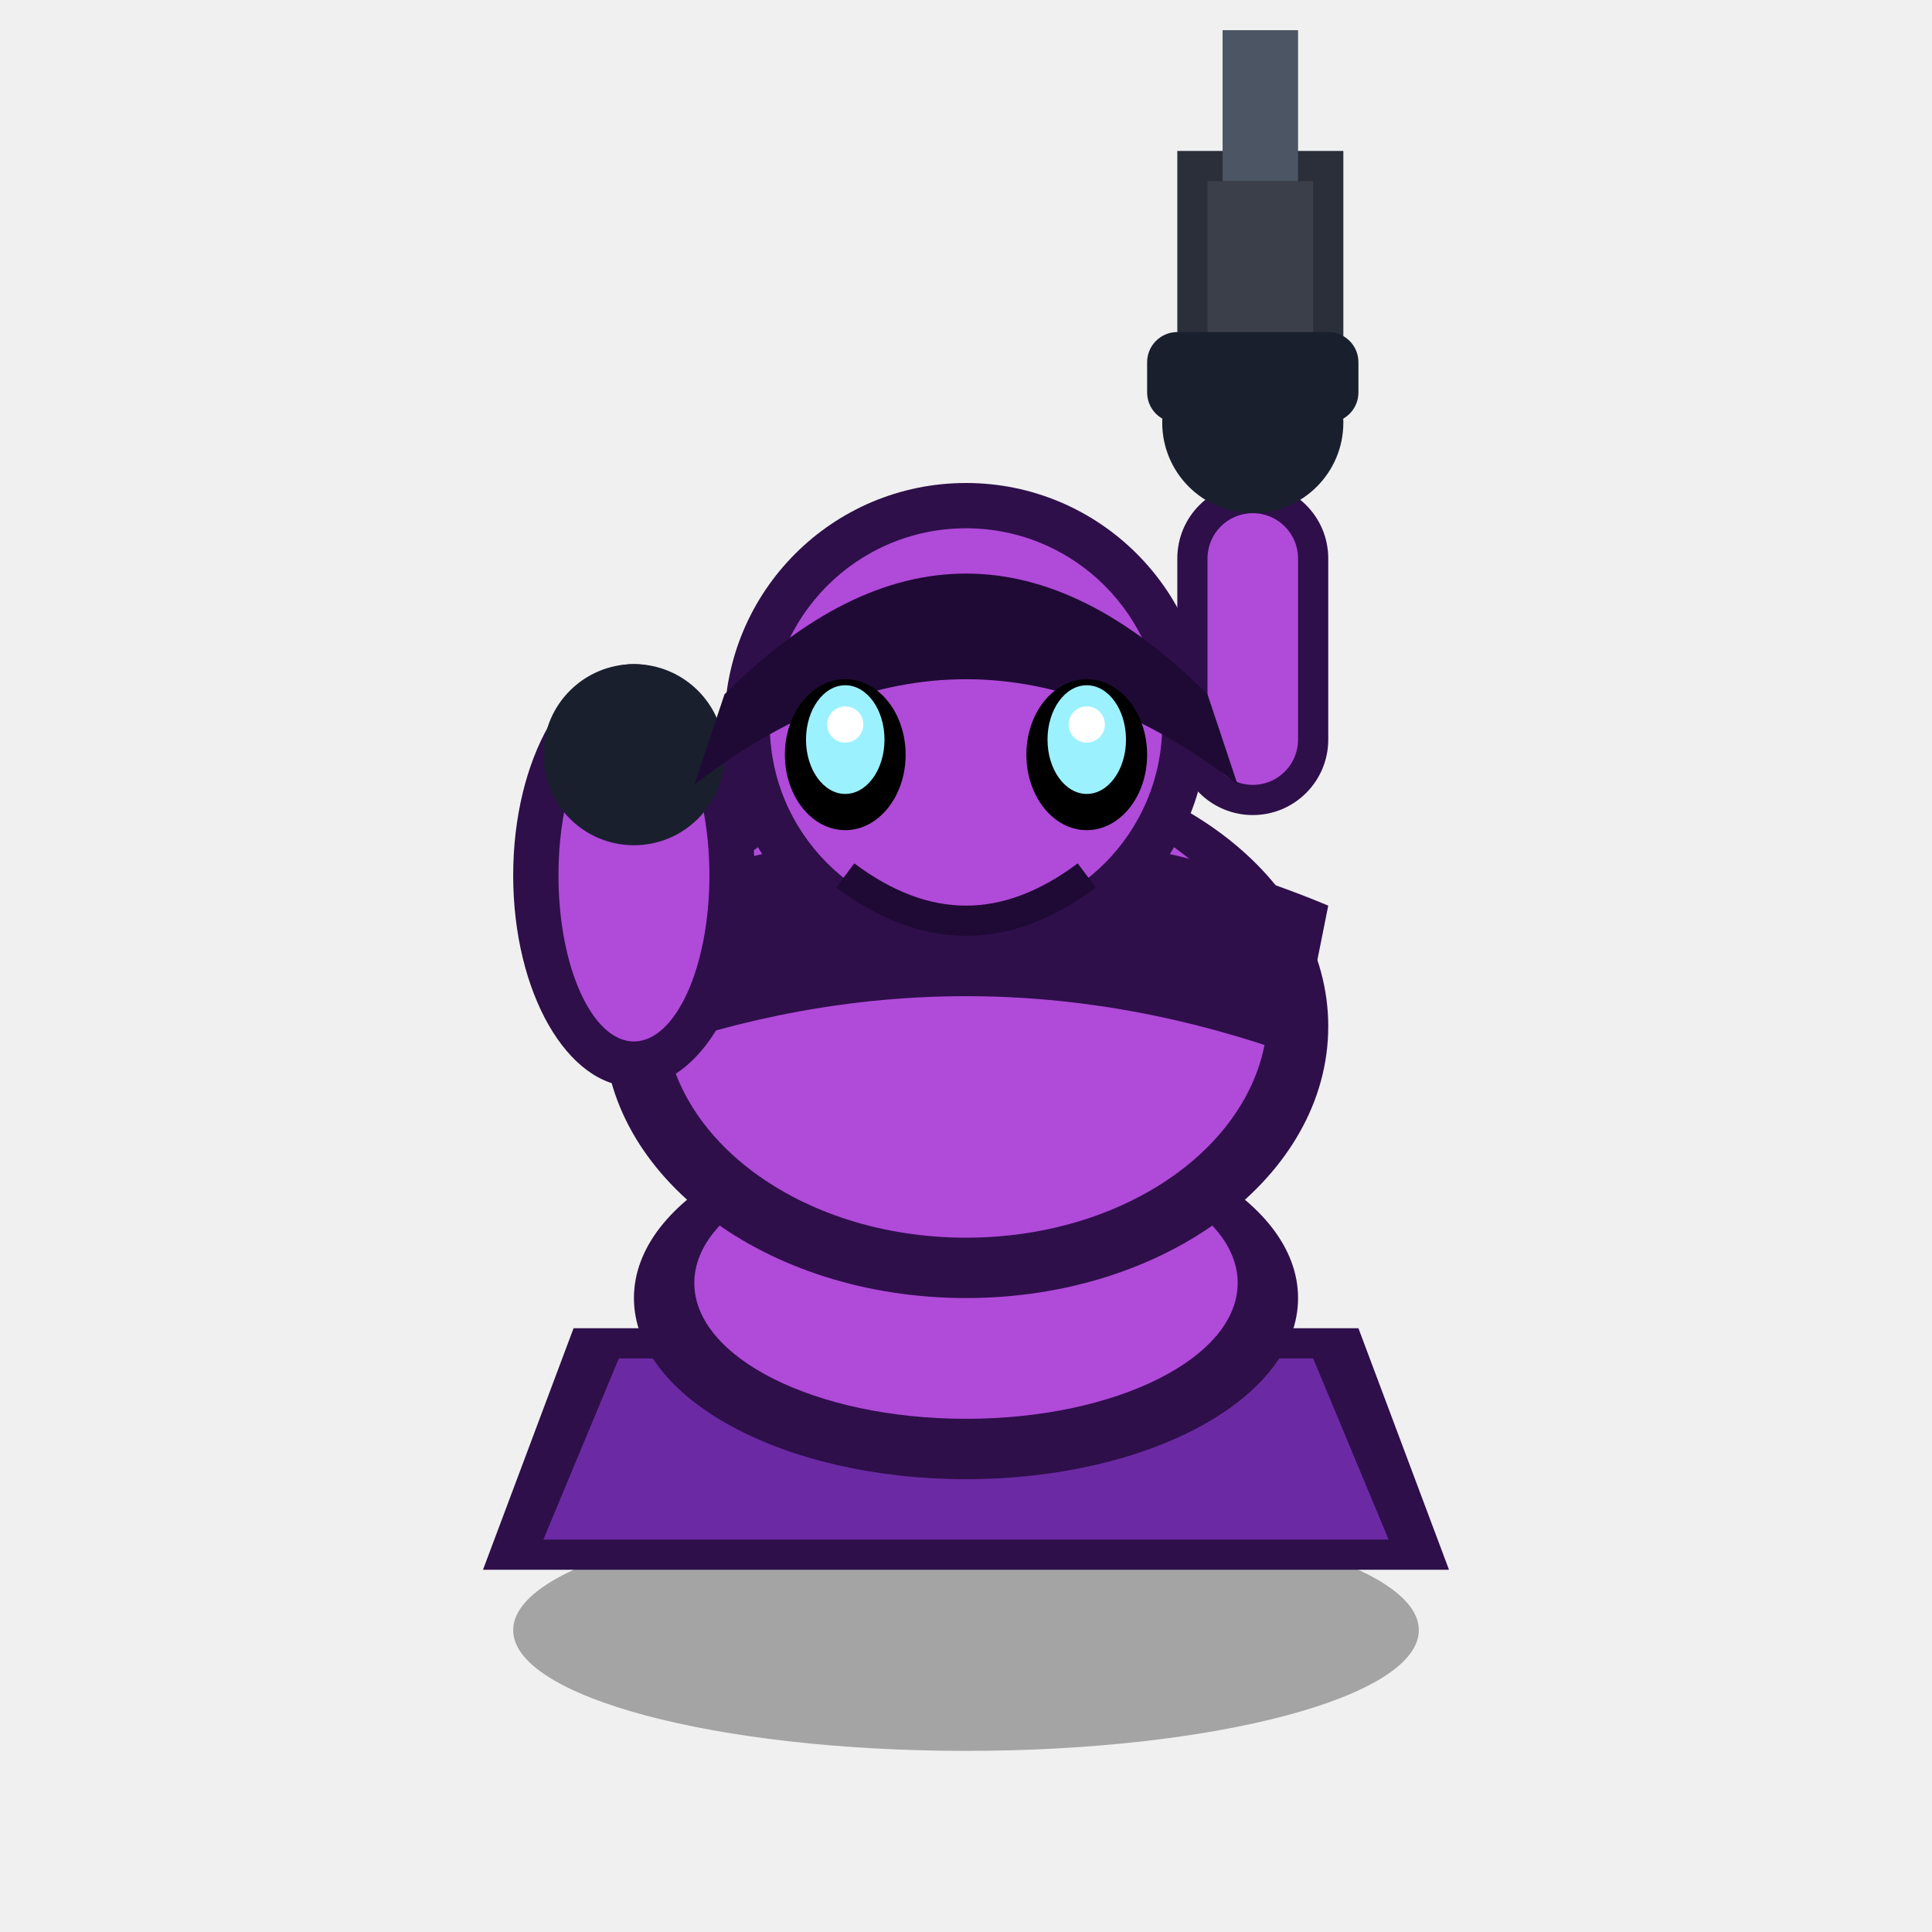
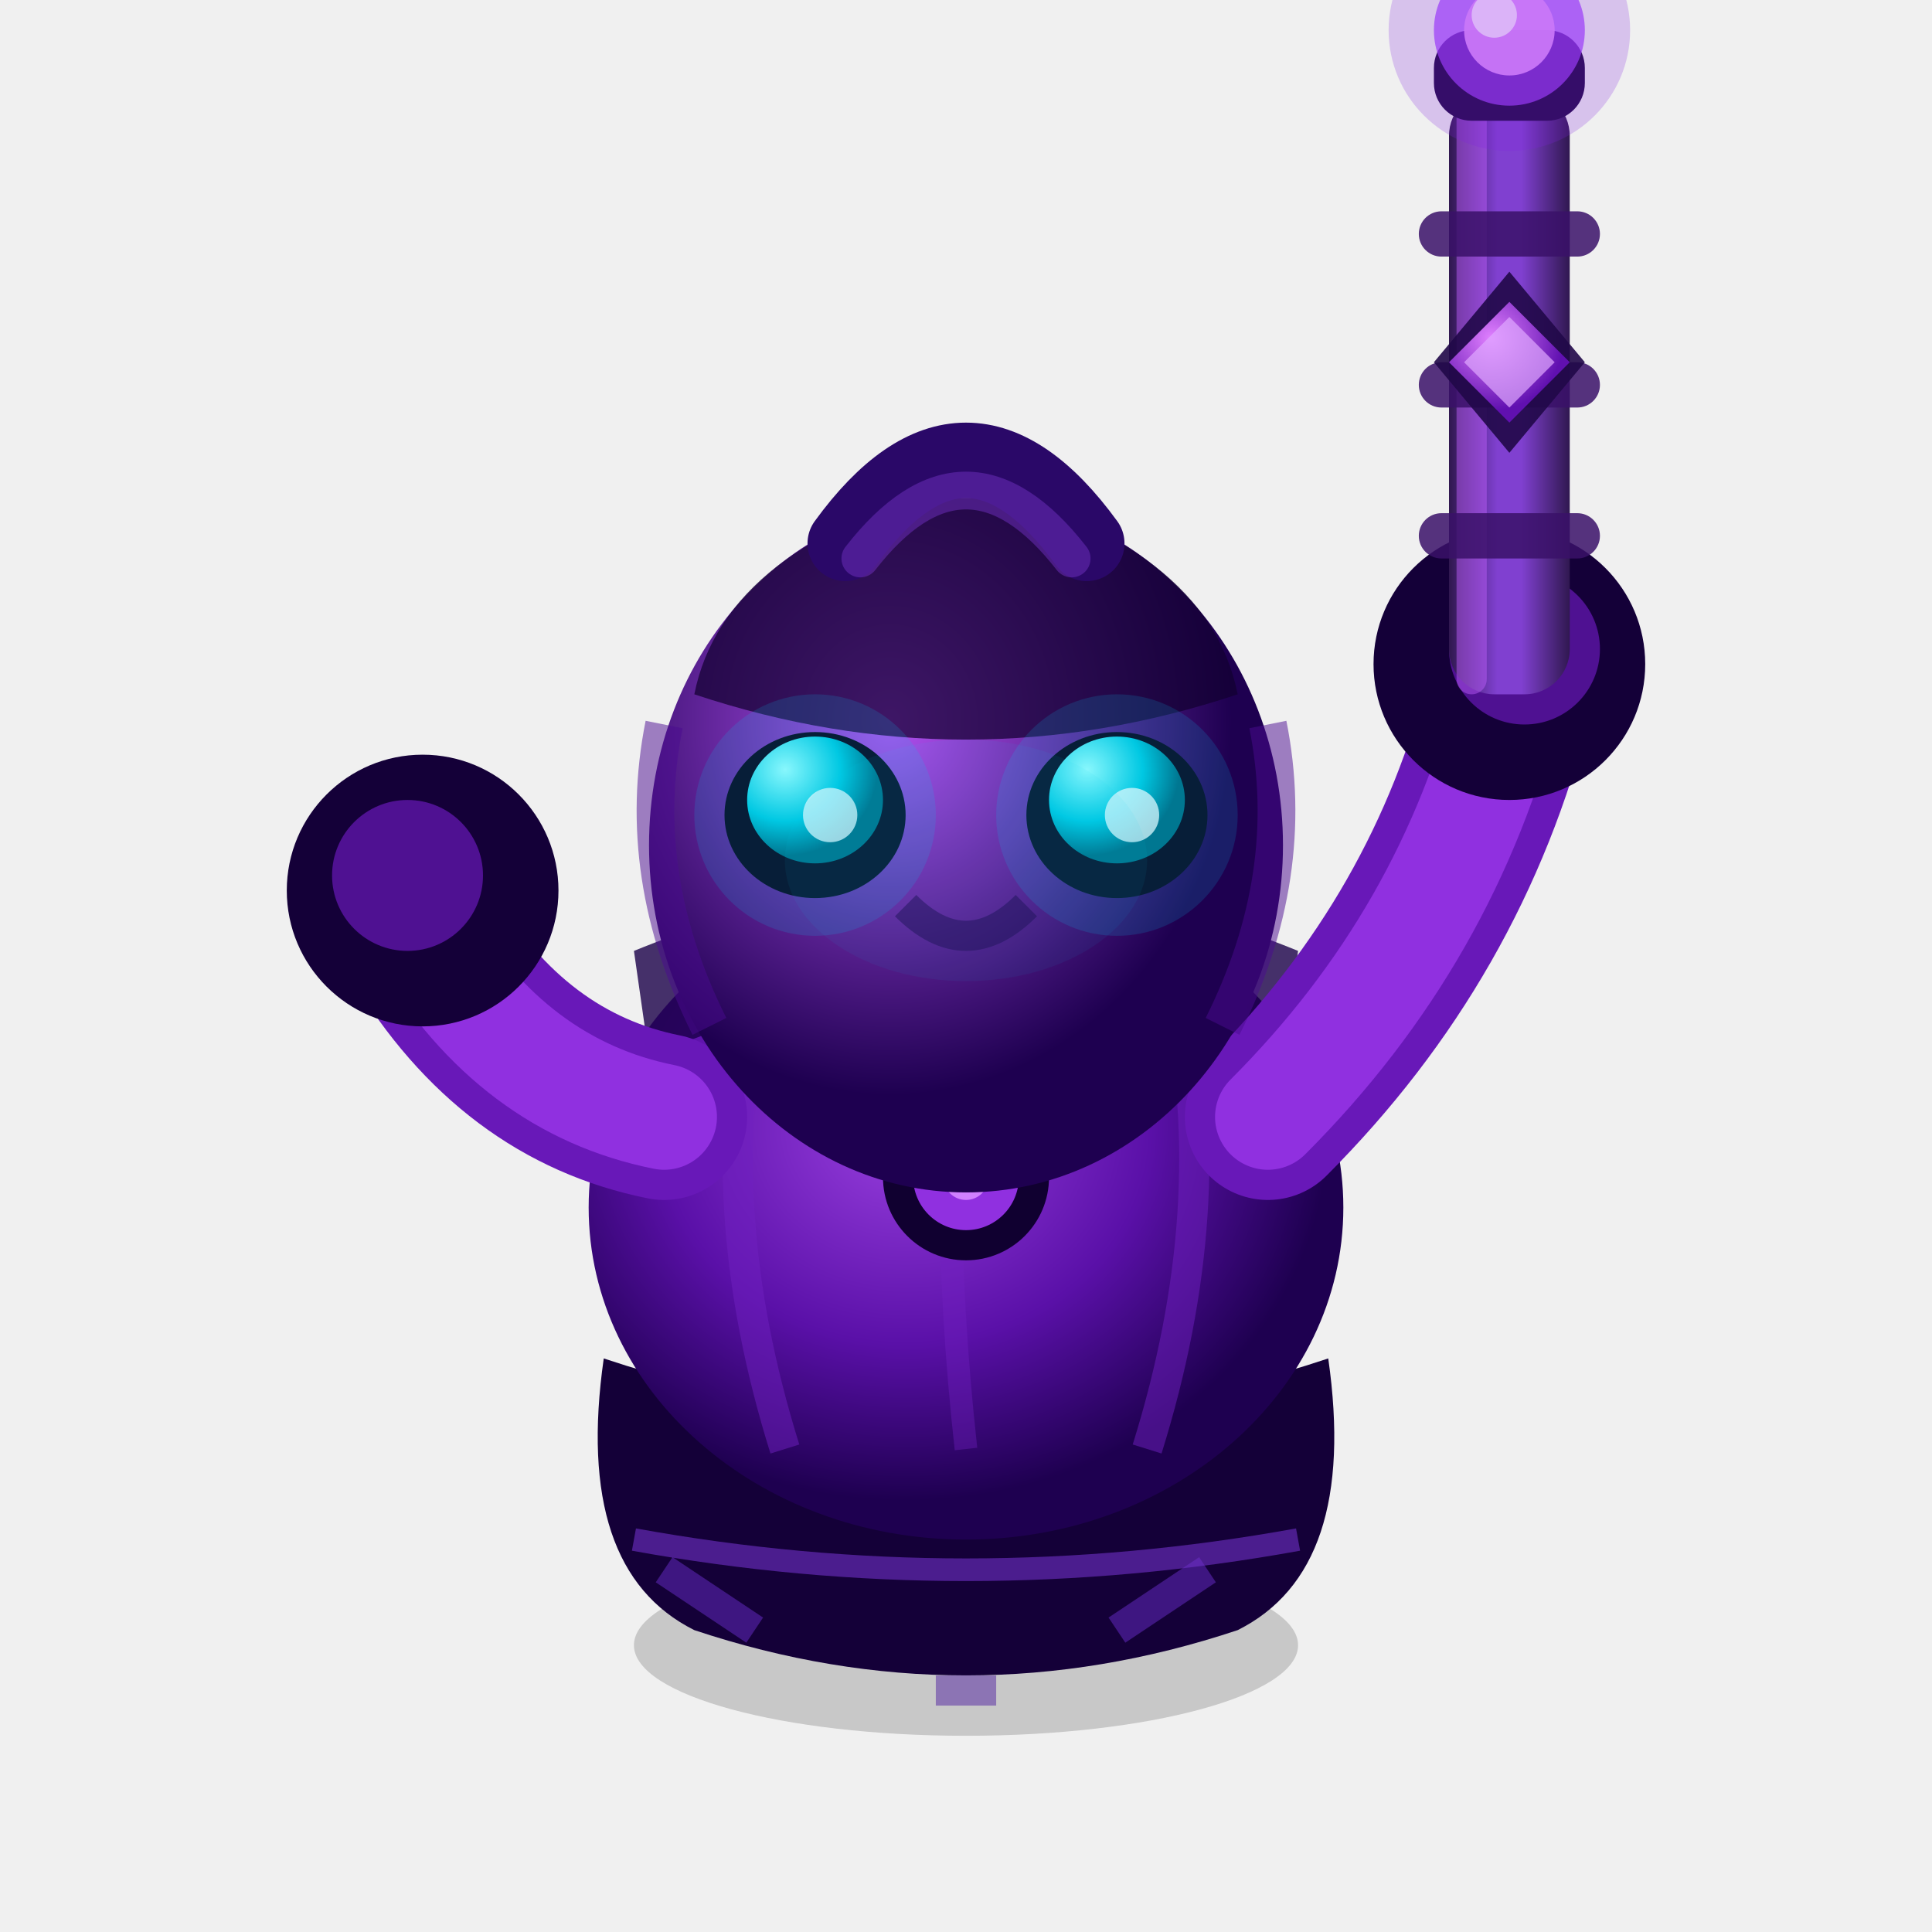
<svg xmlns="http://www.w3.org/2000/svg" viewBox="0 0 128 128">
-   <ellipse cx="64" cy="108" rx="30" ry="8" fill="#000" opacity="0.32" />
-   <path d="M 38 88 L 32 104 L 96 104 L 90 88 Z" fill="#2e0f4a" />
-   <path d="M 41 90 L 36 102 L 92 102 L 87 90 Z" fill="#6b2aa3" />
-   <ellipse cx="64" cy="86" rx="22" ry="12" fill="#2e0f4a" />
-   <ellipse cx="64" cy="85" rx="18" ry="9" fill="#b04ad9" />
-   <ellipse cx="64" cy="68" rx="24" ry="18" fill="#2e0f4a" />
-   <ellipse cx="64" cy="67" rx="20" ry="15" fill="#b04ad9" />
-   <path d="M 40 60 Q 64 50 88 60 L 86 70 Q 64 62 42 70 Z" fill="#2e0f4a" />
-   <ellipse cx="42" cy="58" rx="8" ry="14" fill="#2e0f4a" />
-   <ellipse cx="42" cy="58" rx="5" ry="11" fill="#b04ad9" />
-   <circle cx="42" cy="50" r="6" fill="#1a1f2e" />
-   <rect x="78" y="32" width="10" height="22" rx="5" fill="#2e0f4a" />
-   <rect x="80" y="34" width="6" height="18" rx="3" fill="#b04ad9" />
-   <circle cx="83" cy="28" r="6" fill="#1a1f2e" />
-   <rect x="78" y="10" width="11" height="16" fill="#2a2f3a" />
-   <rect x="80" y="12" width="7" height="12" fill="#3a3f4a" />
-   <rect x="81" y="2" width="5" height="10" fill="#4b5563" />
-   <rect x="76" y="22" width="14" height="6" rx="2" fill="#1a1f2e" />
-   <circle cx="64" cy="48" r="16" fill="#2e0f4a" />
-   <circle cx="64" cy="48" r="13" fill="#b04ad9" />
-   <path d="M 48 46 Q 64 30 80 46 L 82 52 Q 64 38 46 52 Z" fill="#1f0a35" />
-   <ellipse cx="56" cy="50" rx="4" ry="5" fill="#000" />
-   <ellipse cx="72" cy="50" rx="4" ry="5" fill="#000" />
-   <ellipse cx="56" cy="49" rx="2.6" ry="3.6" fill="#9cf1ff" />
-   <ellipse cx="72" cy="49" rx="2.6" ry="3.6" fill="#9cf1ff" />
-   <circle cx="56" cy="48" r="1.2" fill="#fff" />
-   <circle cx="72" cy="48" r="1.2" fill="#fff" />
-   <path d="M 56 58 Q 64 64 72 58" fill="none" stroke="#1f0a35" stroke-width="2" />
+   <defs>
+     <radialGradient id="sb" cx="42%" cy="38%" r="56%">
+       <stop offset="0%" stop-color="#9a40e0" />
+       <stop offset="58%" stop-color="#5a10a8" />
+       <stop offset="100%" stop-color="#1e0050" />
+     </radialGradient>
+     <radialGradient id="sh" cx="38%" cy="32%" r="54%">
+       <stop offset="0%" stop-color="#b050f0" />
+       <stop offset="100%" stop-color="#1e0050" />
+     </radialGradient>
+     <radialGradient id="se" cx="28%" cy="26%" r="68%">
+       <stop offset="0%" stop-color="#a0ffff" />
+       <stop offset="60%" stop-color="#00c8e0" />
+       <stop offset="100%" stop-color="#006880" />
+     </radialGradient>
+     <linearGradient id="sgn" x1="0%" y1="0%" x2="100%" y2="0%">
+       <stop offset="0%" stop-color="#301850" />
+       <stop offset="40%" stop-color="#8040d0" />
+       <stop offset="60%" stop-color="#8040d0" />
+       <stop offset="100%" stop-color="#301850" />
+     </linearGradient>
+     <radialGradient id="sgem" cx="35%" cy="30%" r="60%">
+       <stop offset="0%" stop-color="#e080ff" />
+       <stop offset="100%" stop-color="#6010b0" />
+     </radialGradient>
+   </defs>
+   <ellipse cx="64" cy="109" rx="22" ry="6" fill="#000" opacity="0.17" />
+   <path d="M 40 90 Q 38 104 46 108 Q 64 114 82 108 Q 90 104 88 90 Q 64 98 40 90Z" fill="#140038" />
+   <path d="M 44 104 L 50 108" stroke="#5020a0" stroke-width="2" opacity="0.7" />
+   <path d="M 80 104 L 74 108" stroke="#5020a0" stroke-width="2" opacity="0.7" />
+   <path d="M 62 112 L 66 112" stroke="#5020a0" stroke-width="2" opacity="0.5" />
+   <path d="M 42 102 Q 64 106 86 102" stroke="#7030c8" stroke-width="1.5" fill="none" opacity="0.6" />
+   <ellipse cx="64" cy="80" rx="25" ry="22" fill="url(#sb)" />
+   <path d="M 50 66 Q 47 80 52 96" stroke="#7020c0" stroke-width="2" fill="none" opacity="0.5" />
+   <path d="M 78 66 Q 81 80 76 96" stroke="#7020c0" stroke-width="2" fill="none" opacity="0.5" />
+   <path d="M 64 63 Q 62 78 64 96" stroke="#7020c0" stroke-width="1.5" fill="none" opacity="0.38" />
+   <path d="M 55 65 Q 64 60 73 65 Q 64 58 55 65Z" fill="#a040e0" opacity="0.4" />
+   <circle cx="64" cy="78" r="5.5" fill="#100030" />
+   <circle cx="64" cy="78" r="3.5" fill="#9030e0" />
+   <circle cx="64" cy="78" r="1.5" fill="#d080ff" />
+   <path d="M 42 63 Q 64 54 86 63 L 85 70 Q 64 61 43 70Z" fill="#1a0048" opacity="0.8" />
+   <path d="M 44 74 Q 34 72 28 62" stroke="#6818b8" stroke-width="11" stroke-linecap="round" fill="none" />
+   <path d="M 44 74 Q 34 72 28 62" stroke="#9030e0" stroke-width="7" stroke-linecap="round" fill="none" />
+   <circle cx="28" cy="59" r="9" fill="#140038" />
+   <circle cx="27" cy="58" r="5" fill="#6818b8" opacity="0.7" />
+   <path d="M 84 74 Q 96 62 100 46" stroke="#6818b8" stroke-width="11" stroke-linecap="round" fill="none" />
+   <path d="M 84 74 Q 96 62 100 46" stroke="#9030e0" stroke-width="7" stroke-linecap="round" fill="none" />
+   <circle cx="100" cy="44" r="9" fill="#140038" />
+   <circle cx="101" cy="43" r="5" fill="#6818b8" opacity="0.7" />
+   <rect x="96" y="6" width="8" height="40" rx="3" fill="url(#sgn)" />
+   <rect x="96.5" y="6" width="2" height="40" rx="1" fill="#c060ff" opacity="0.45" />
+   <rect x="95" y="2" width="10" height="6" rx="2.5" fill="#200848" />
+   <circle cx="100" cy="2" r="5" fill="#a040ff" opacity="0.7" />
+   <circle cx="100" cy="2" r="3" fill="#e090ff" opacity="0.92" />
+   <circle cx="99" cy="1" r="1.5" fill="#fff" opacity="0.7" />
+   <circle cx="100" cy="2" r="8" fill="#8020e0" opacity="0.22" />
+   <rect x="94" y="14" width="12" height="3" rx="1.5" fill="#3a1068" opacity="0.85" />
+   <rect x="94" y="24" width="12" height="3" rx="1.5" fill="#3a1068" opacity="0.85" />
+   <rect x="94" y="34" width="12" height="3" rx="1.5" fill="#3a1068" opacity="0.85" />
+   <polygon points="100,18 105,24 100,30 95,24" fill="#200848" opacity="0.9" />
+   <polygon points="100,20 104,24 100,28 96,24" fill="url(#sgem)" />
+   <polygon points="100,21 103,24 100,27 97,24" fill="#e0a8ff" opacity="0.7" />
+   <ellipse cx="64" cy="56" rx="21" ry="23" fill="url(#sh)" />
+   <path d="M 46 46 Q 64 52 82 46 Q 80 36 64 32 Q 48 36 46 46Z" fill="#120030" opacity="0.72" />
+   <path d="M 44 48 Q 42 58 47 68" stroke="#4a0a90" stroke-width="2.5" fill="none" opacity="0.5" />
+   <path d="M 84 48 Q 86 58 81 68" stroke="#4a0a90" stroke-width="2.5" fill="none" opacity="0.5" />
+   <path d="M 56 36 Q 64 25 72 36" stroke="#2a0868" stroke-width="5" fill="none" stroke-linecap="round" />
+   <path d="M 57 37 Q 64 28 71 37" stroke="#7030c0" stroke-width="2.5" fill="none" stroke-linecap="round" opacity="0.5" />
+   <ellipse cx="54" cy="54" rx="6" ry="5.5" fill="#080018" />
+   <ellipse cx="74" cy="54" rx="6" ry="5.5" fill="#080018" />
+   <ellipse cx="54" cy="53" rx="4.5" ry="4.2" fill="url(#se)" />
+   <ellipse cx="74" cy="53" rx="4.5" ry="4.2" fill="url(#se)" />
+   <circle cx="55" cy="54" r="1.8" fill="#fff" opacity="0.75" />
+   <circle cx="75" cy="54" r="1.8" fill="#fff" opacity="0.75" />
+   <circle cx="54" cy="54" r="8" fill="#00c8f0" opacity="0.15" />
+   <circle cx="74" cy="54" r="8" fill="#00c8f0" opacity="0.15" />
+   <path d="M 60 60 Q 64 64 68 60" stroke="#200850" stroke-width="2" fill="none" opacity="0.5" />
+   <ellipse cx="64" cy="57" rx="12" ry="8" fill="#00d0e8" opacity="0.06" />
</svg>
